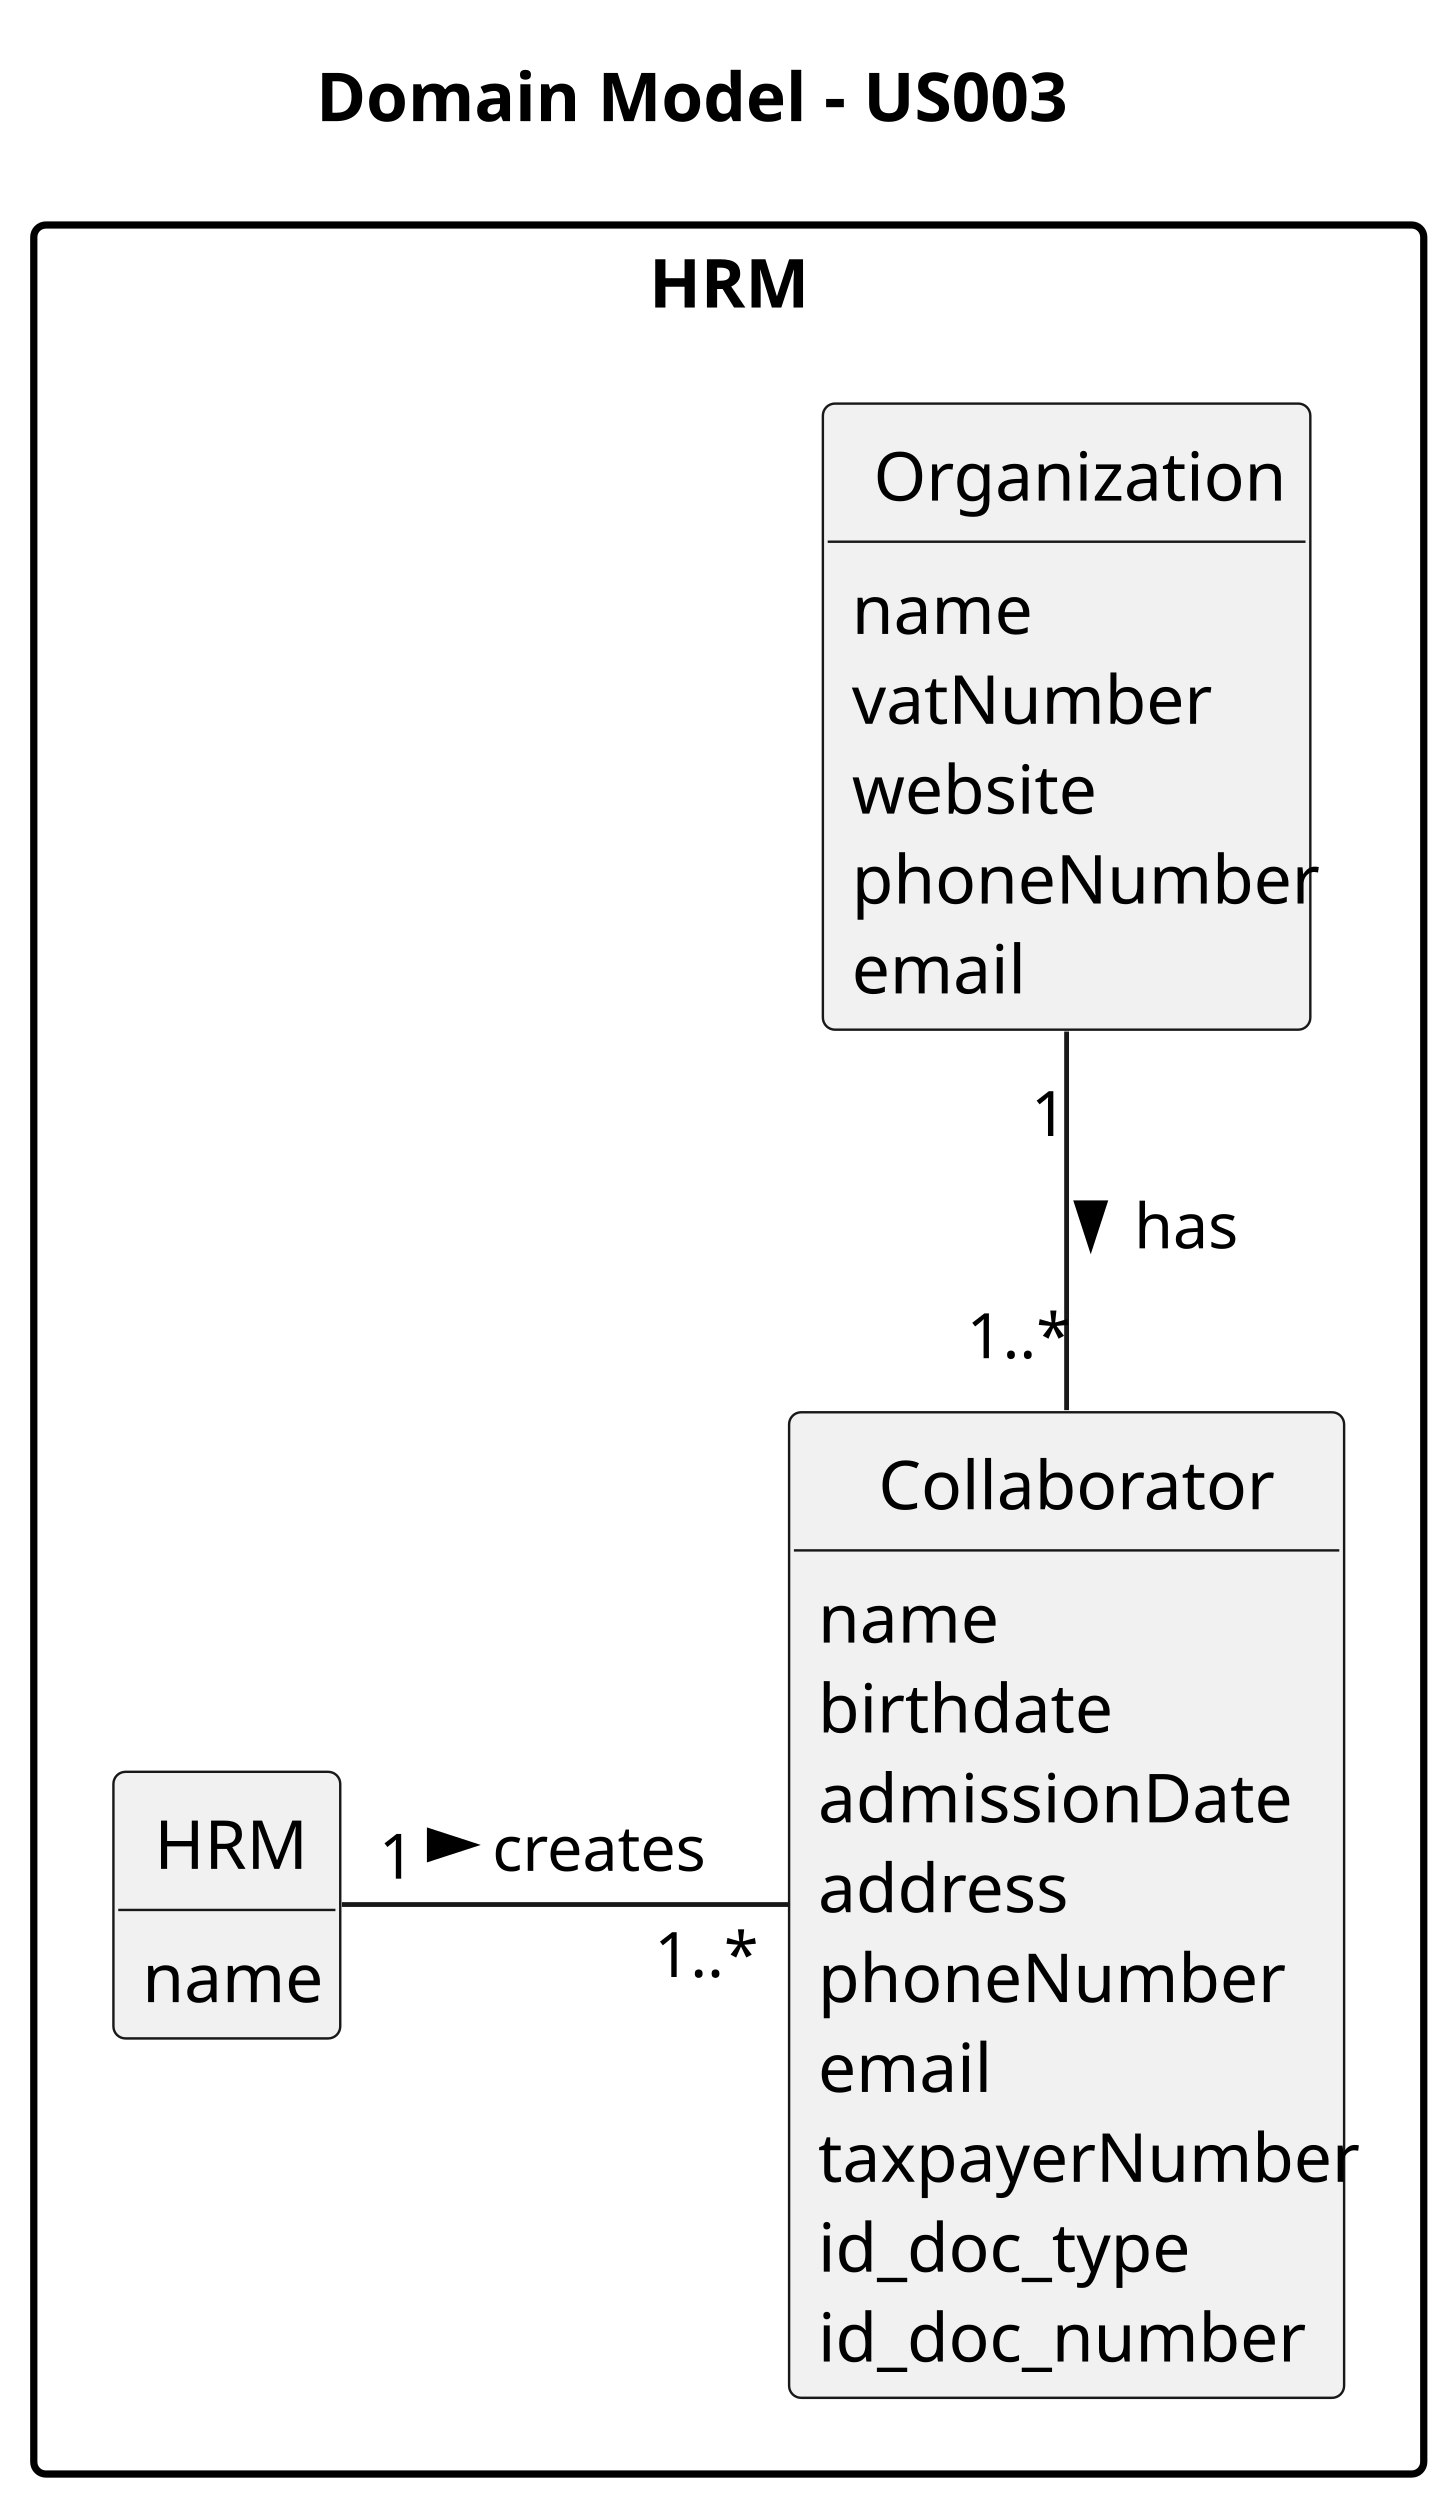
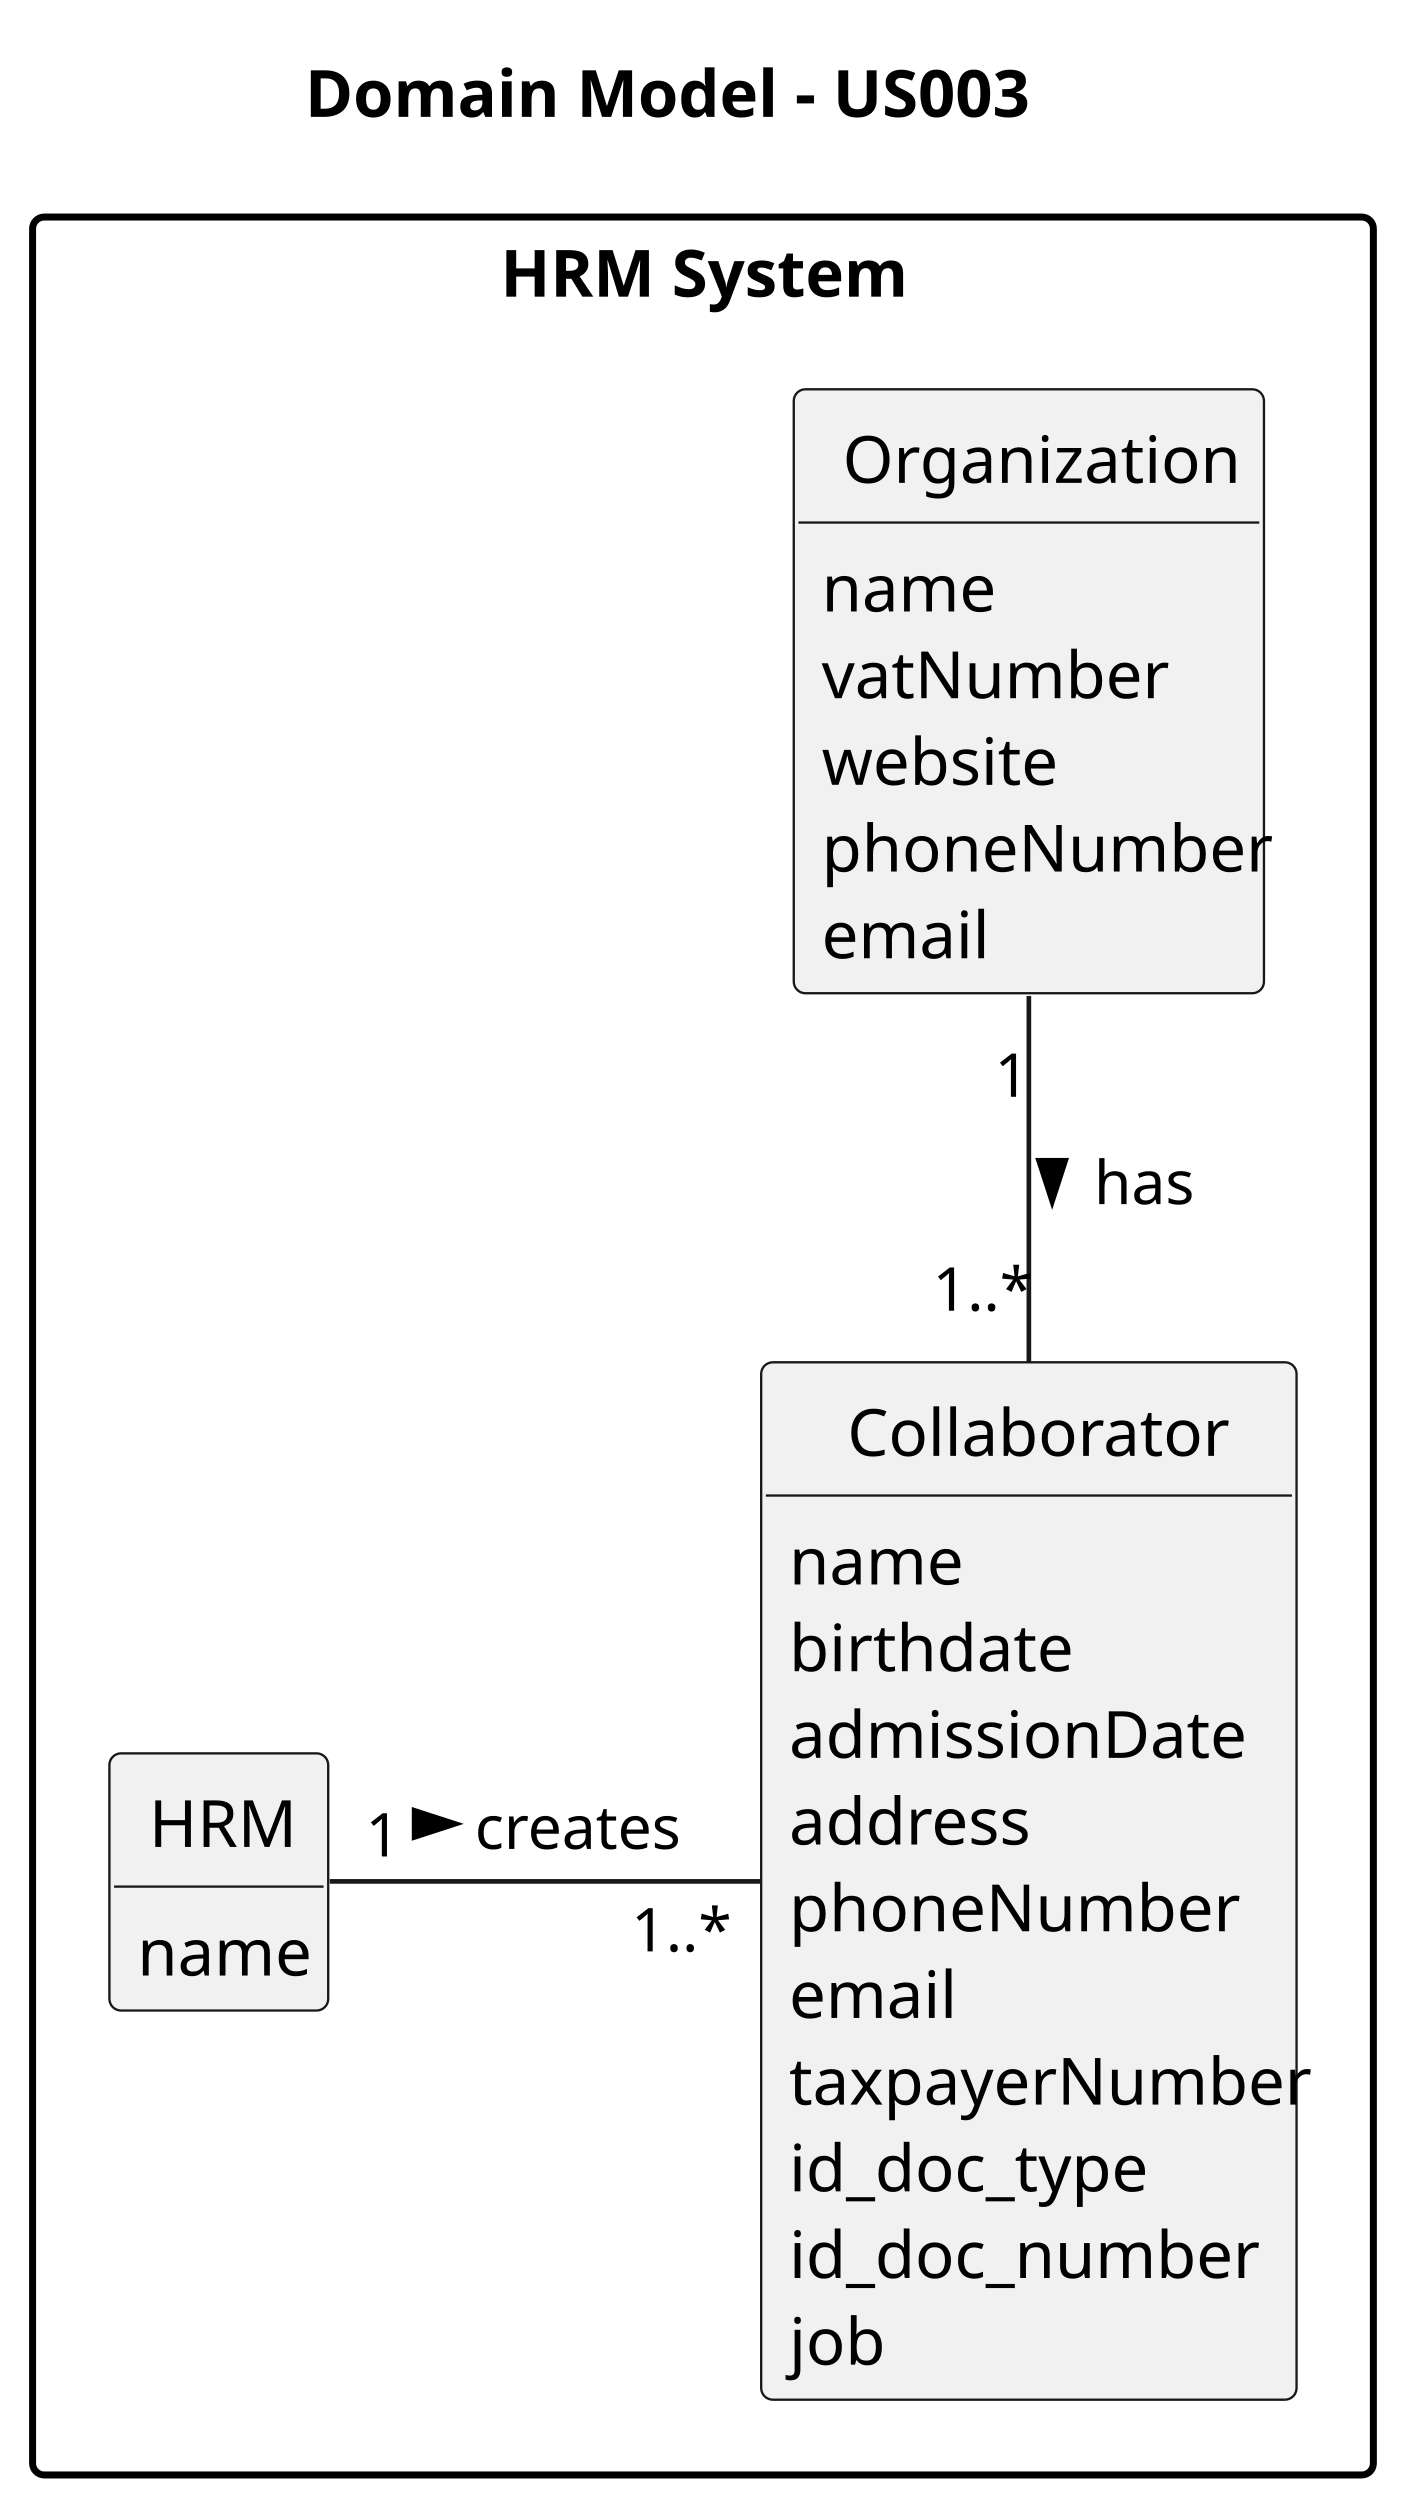
- <svg xmlns="http://www.w3.org/2000/svg" contentStyleType="text/css" height="518px" preserveAspectRatio="none" style="width:301px;height:518px;background:#FFFFFF;" version="1.1" viewBox="0 0 301 518" width="301px" zoomAndPan="magnify">
+ <svg xmlns="http://www.w3.org/2000/svg" contentStyleType="text/css" height="537px" preserveAspectRatio="none" style="width:301px;height:537px;background:#FFFFFF;" version="1.1" viewBox="0 0 301 537" width="301px" zoomAndPan="magnify">
  <defs />
  <g>
    <text fill="#000000" font-family="sans-serif" font-size="14" font-weight="bold" lengthAdjust="spacing" textLength="156" x="65.5" y="25.107">Domain Model - US003</text>
-     <g id="cluster_HRM">
-       <rect fill="none" height="466" rx="2.5" ry="2.5" style="stroke:#000000;stroke-width:1.5;" width="288" x="7" y="46.621" />
-       <text fill="#000000" font-family="sans-serif" font-size="14" font-weight="bold" lengthAdjust="spacing" textLength="33" x="134.5" y="63.728">HRM</text>
+     <g id="cluster_HRM System">
+       <rect fill="none" height="485" rx="2.5" ry="2.5" style="stroke:#000000;stroke-width:1.5;" width="288" x="7" y="46.621" />
+       <text fill="#000000" font-family="sans-serif" font-size="14" font-weight="bold" lengthAdjust="spacing" textLength="87" x="107.5" y="63.728">HRM System</text>
    </g>
    <g id="elem_Organization">
      <rect codeLine="14" fill="#F1F1F1" height="129.727" id="Organization" rx="2.5" ry="2.5" style="stroke:#181818;stroke-width:0.5;" width="101" x="170.5" y="83.621" />
      <text fill="#000000" font-family="sans-serif" font-size="14" lengthAdjust="spacing" textLength="80" x="181" y="103.728">Organization</text>
      <line style="stroke:#181818;stroke-width:0.5;" x1="171.5" x2="270.5" y1="112.242" y2="112.242" />
      <text fill="#000000" font-family="sans-serif" font-size="14" lengthAdjust="spacing" textLength="35" x="176.5" y="131.35">name</text>
      <text fill="#000000" font-family="sans-serif" font-size="14" lengthAdjust="spacing" textLength="68" x="176.5" y="149.971">vatNumber</text>
      <text fill="#000000" font-family="sans-serif" font-size="14" lengthAdjust="spacing" textLength="47" x="176.5" y="168.592">website</text>
      <text fill="#000000" font-family="sans-serif" font-size="14" lengthAdjust="spacing" textLength="89" x="176.5" y="187.213">phoneNumber</text>
      <text fill="#000000" font-family="sans-serif" font-size="14" lengthAdjust="spacing" textLength="33" x="176.5" y="205.834">email</text>
    </g>
    <g id="elem_Collaborator">
-       <rect codeLine="22" fill="#F1F1F1" height="204.211" id="Collaborator" rx="2.5" ry="2.5" style="stroke:#181818;stroke-width:0.5;" width="115" x="163.5" y="292.621" />
+       <rect codeLine="22" fill="#F1F1F1" height="222.832" id="Collaborator" rx="2.5" ry="2.5" style="stroke:#181818;stroke-width:0.5;" width="115" x="163.5" y="292.621" />
      <text fill="#000000" font-family="sans-serif" font-size="14" lengthAdjust="spacing" textLength="78" x="182" y="312.728">Collaborator</text>
      <line style="stroke:#181818;stroke-width:0.5;" x1="164.5" x2="277.5" y1="321.242" y2="321.242" />
      <text fill="#000000" font-family="sans-serif" font-size="14" lengthAdjust="spacing" textLength="35" x="169.5" y="340.35">name</text>
      <text fill="#000000" font-family="sans-serif" font-size="14" lengthAdjust="spacing" textLength="56" x="169.5" y="358.971">birthdate</text>
      <text fill="#000000" font-family="sans-serif" font-size="14" lengthAdjust="spacing" textLength="93" x="169.5" y="377.592">admissionDate</text>
      <text fill="#000000" font-family="sans-serif" font-size="14" lengthAdjust="spacing" textLength="51" x="169.5" y="396.213">address</text>
      <text fill="#000000" font-family="sans-serif" font-size="14" lengthAdjust="spacing" textLength="89" x="169.5" y="414.834">phoneNumber</text>
      <text fill="#000000" font-family="sans-serif" font-size="14" lengthAdjust="spacing" textLength="33" x="169.5" y="433.455">email</text>
      <text fill="#000000" font-family="sans-serif" font-size="14" lengthAdjust="spacing" textLength="103" x="169.5" y="452.076">taxpayerNumber</text>
      <text fill="#000000" font-family="sans-serif" font-size="14" lengthAdjust="spacing" textLength="77" x="169.5" y="470.697">id_doc_type</text>
      <text fill="#000000" font-family="sans-serif" font-size="14" lengthAdjust="spacing" textLength="98" x="169.5" y="489.318">id_doc_number</text>
+       <text fill="#000000" font-family="sans-serif" font-size="14" lengthAdjust="spacing" textLength="19" x="169.5" y="507.94">job</text>
    </g>
    <g id="elem_HRM">
-       <rect codeLine="34" fill="#F1F1F1" height="55.242" id="HRM" rx="2.5" ry="2.5" style="stroke:#181818;stroke-width:0.5;" width="47" x="23.5" y="367.121" />
-       <text fill="#000000" font-family="sans-serif" font-size="14" lengthAdjust="spacing" textLength="30" x="32" y="387.228">HRM</text>
-       <line style="stroke:#181818;stroke-width:0.5;" x1="24.5" x2="69.5" y1="395.742" y2="395.742" />
-       <text fill="#000000" font-family="sans-serif" font-size="14" lengthAdjust="spacing" textLength="35" x="29.5" y="414.85">name</text>
+       <rect codeLine="35" fill="#F1F1F1" height="55.242" id="HRM" rx="2.5" ry="2.5" style="stroke:#181818;stroke-width:0.5;" width="47" x="23.5" y="376.621" />
+       <text fill="#000000" font-family="sans-serif" font-size="14" lengthAdjust="spacing" textLength="30" x="32" y="396.728">HRM</text>
+       <line style="stroke:#181818;stroke-width:0.5;" x1="24.5" x2="69.5" y1="405.242" y2="405.242" />
+       <text fill="#000000" font-family="sans-serif" font-size="14" lengthAdjust="spacing" textLength="35" x="29.5" y="424.35">name</text>
    </g>
    <g id="link_HRM_Collaborator">
-       <path codeLine="38" d="M70.83,394.621 C94.56,394.621 131.91,394.621 163.41,394.621 " fill="none" id="HRM-Collaborator" style="stroke:#181818;stroke-width:1.0;" />
-       <polygon fill="#000000" points="98,382.267,88.955,379.328,88.955,385.205,98,382.267" style="stroke:#000000;stroke-width:1.0;" />
-       <text fill="#000000" font-family="sans-serif" font-size="13" lengthAdjust="spacing" textLength="43" x="102" y="387.649">creates</text>
-       <text fill="#000000" font-family="sans-serif" font-size="13" lengthAdjust="spacing" textLength="7" x="78.517" y="389.266">1</text>
-       <text fill="#000000" font-family="sans-serif" font-size="13" lengthAdjust="spacing" textLength="20" x="135.595" y="409.637">1..*</text>
+       <path codeLine="39" d="M70.83,404.121 C94.56,404.121 131.91,404.121 163.41,404.121 " fill="none" id="HRM-Collaborator" style="stroke:#181818;stroke-width:1.0;" />
+       <polygon fill="#000000" points="98,391.767,88.955,388.828,88.955,394.705,98,391.767" style="stroke:#000000;stroke-width:1.0;" />
+       <text fill="#000000" font-family="sans-serif" font-size="13" lengthAdjust="spacing" textLength="43" x="102" y="397.149">creates</text>
+       <text fill="#000000" font-family="sans-serif" font-size="13" lengthAdjust="spacing" textLength="7" x="78.517" y="398.766">1</text>
+       <text fill="#000000" font-family="sans-serif" font-size="13" lengthAdjust="spacing" textLength="20" x="135.595" y="419.159">1..*</text>
    </g>
    <g id="link_Organization_Collaborator">
-       <path codeLine="39" d="M221,213.731 C221,237.731 221,265.631 221,292.181 " fill="none" id="Organization-Collaborator" style="stroke:#181818;stroke-width:1.0;" />
+       <path codeLine="40" d="M221,213.921 C221,237.831 221,265.691 221,292.561 " fill="none" id="Organization-Collaborator" style="stroke:#181818;stroke-width:1.0;" />
      <polygon fill="#000000" points="226,258.267,228.939,249.221,223.061,249.221,226,258.267" style="stroke:#000000;stroke-width:1.0;" />
      <text fill="#000000" font-family="sans-serif" font-size="13" lengthAdjust="spacing" textLength="21" x="235" y="258.649">has</text>
-       <text fill="#000000" font-family="sans-serif" font-size="13" lengthAdjust="spacing" textLength="7" x="213.639" y="235.38">1</text>
-       <text fill="#000000" font-family="sans-serif" font-size="13" lengthAdjust="spacing" textLength="20" x="200.297" y="281.412">1..*</text>
+       <text fill="#000000" font-family="sans-serif" font-size="13" lengthAdjust="spacing" textLength="7" x="213.639" y="235.589">1</text>
+       <text fill="#000000" font-family="sans-serif" font-size="13" lengthAdjust="spacing" textLength="20" x="200.328" y="281.538">1..*</text>
    </g>
  </g>
</svg>
